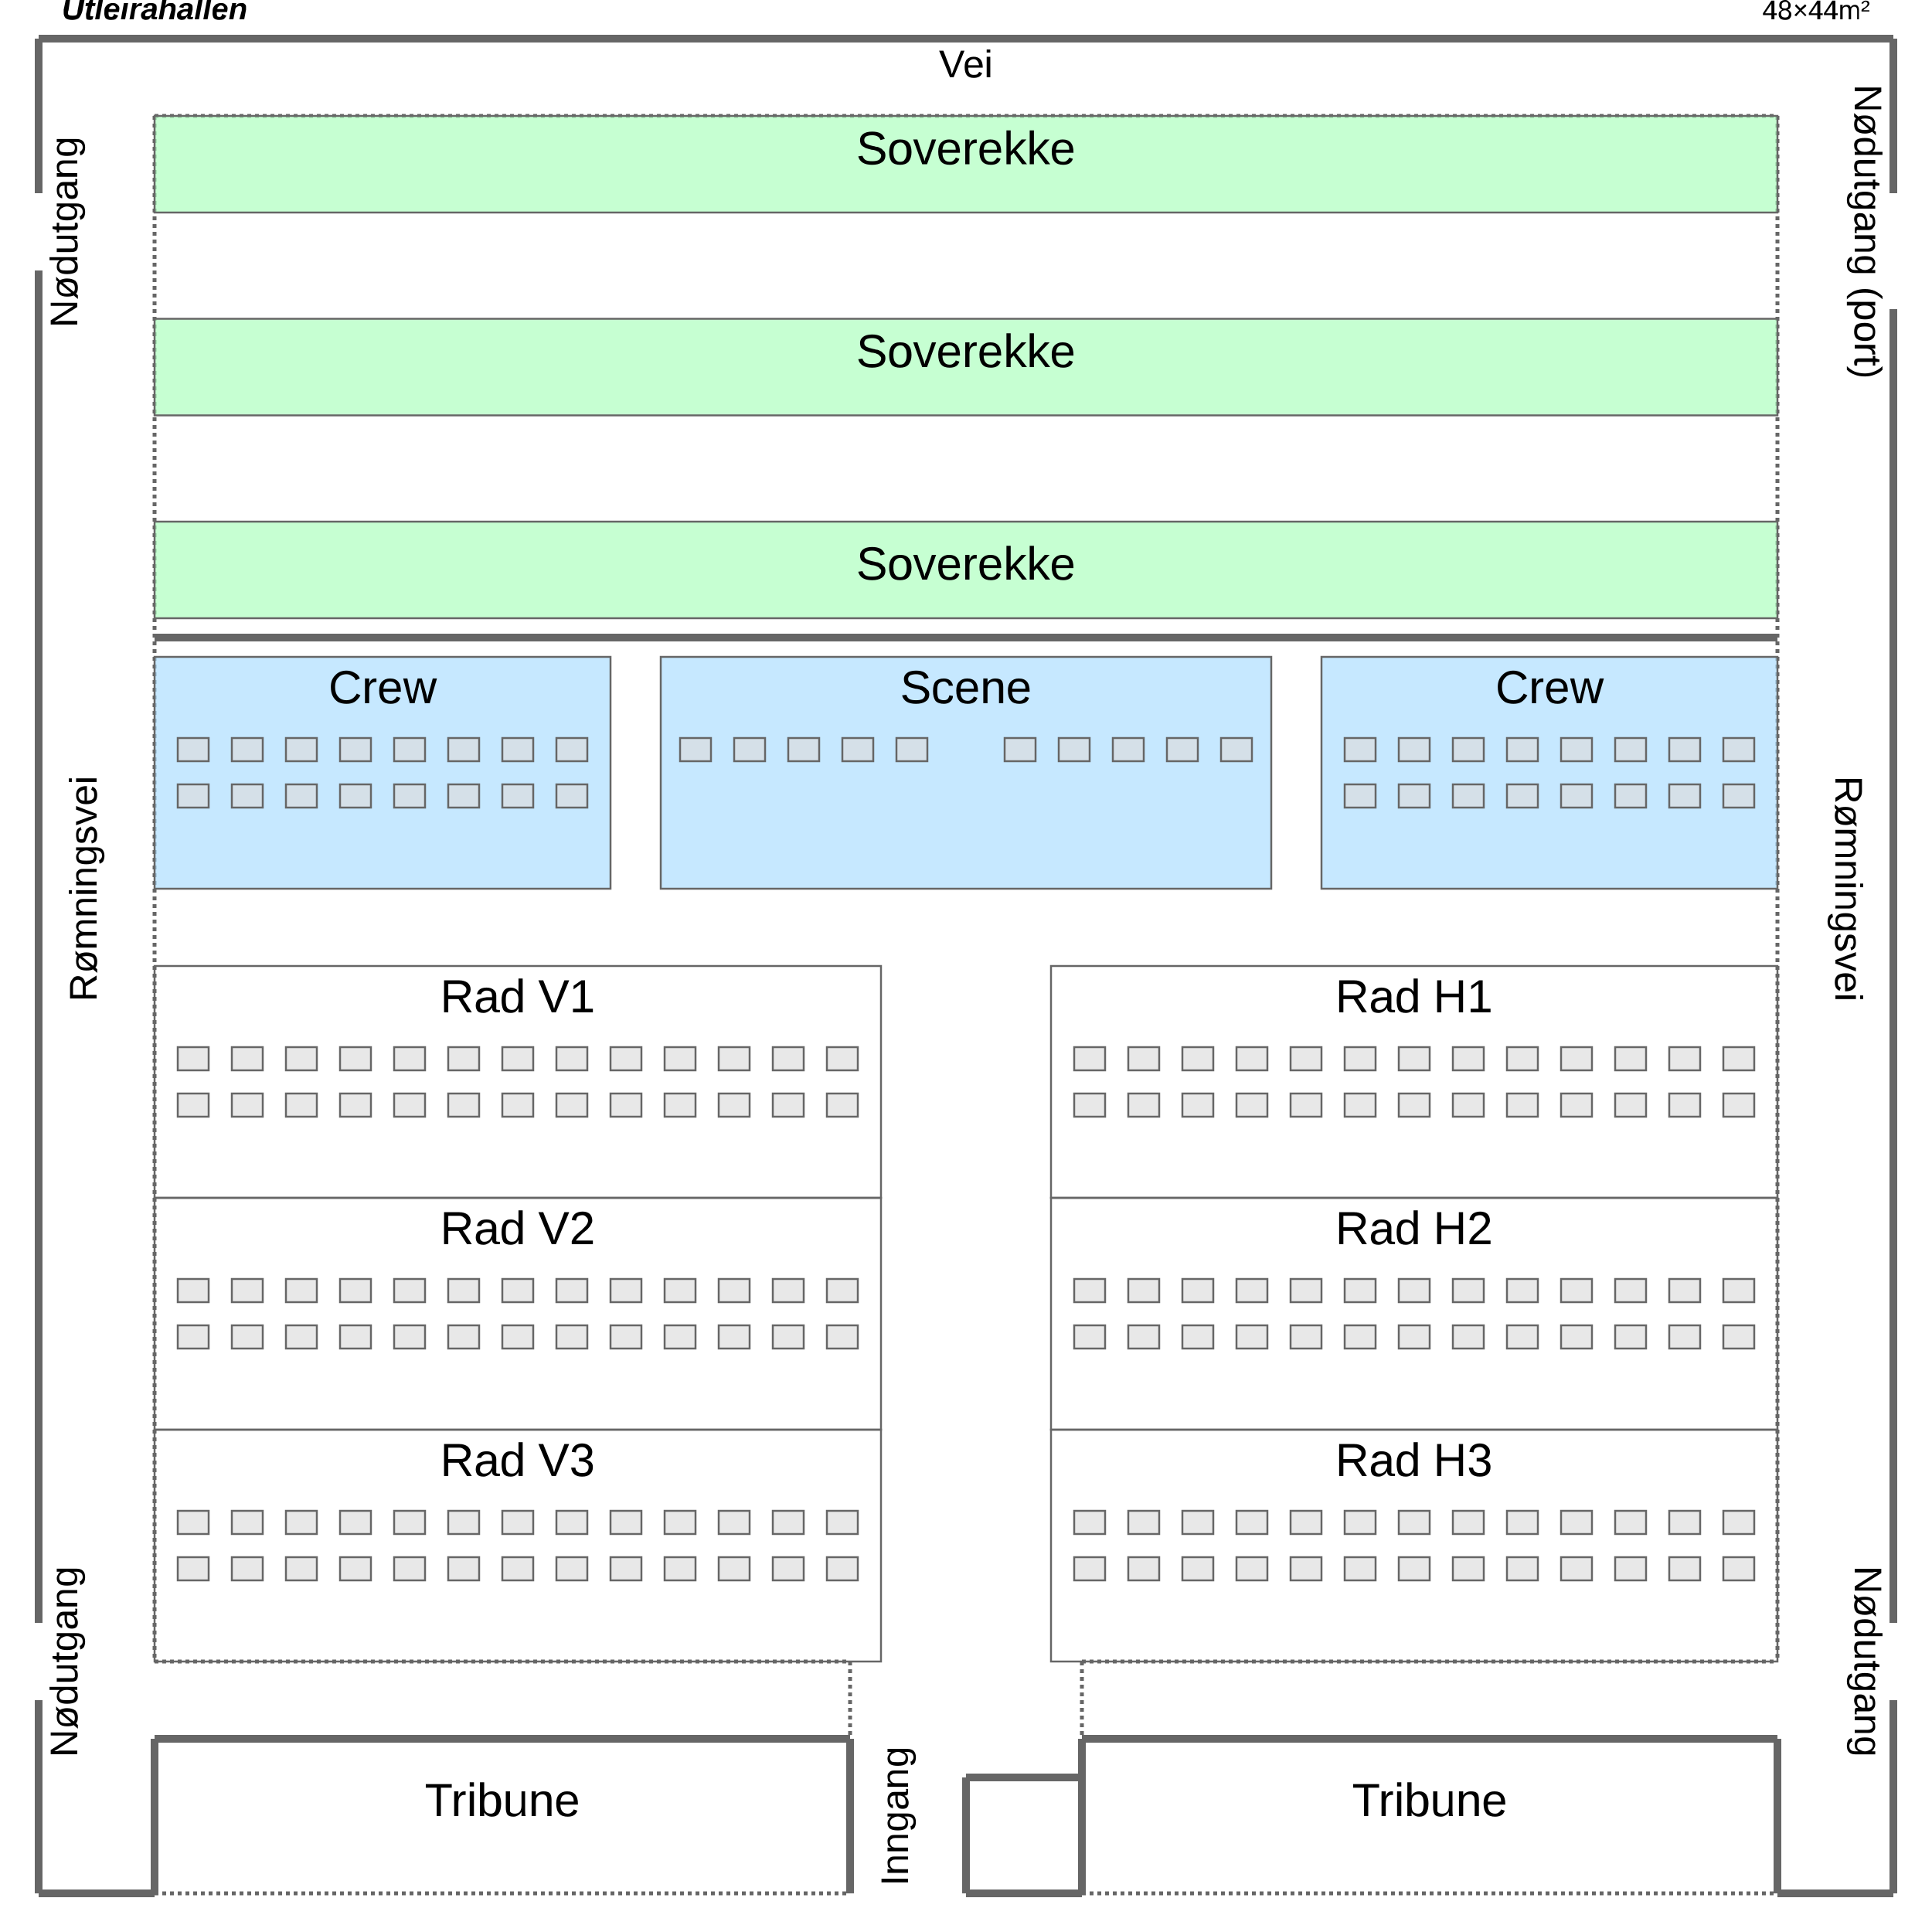
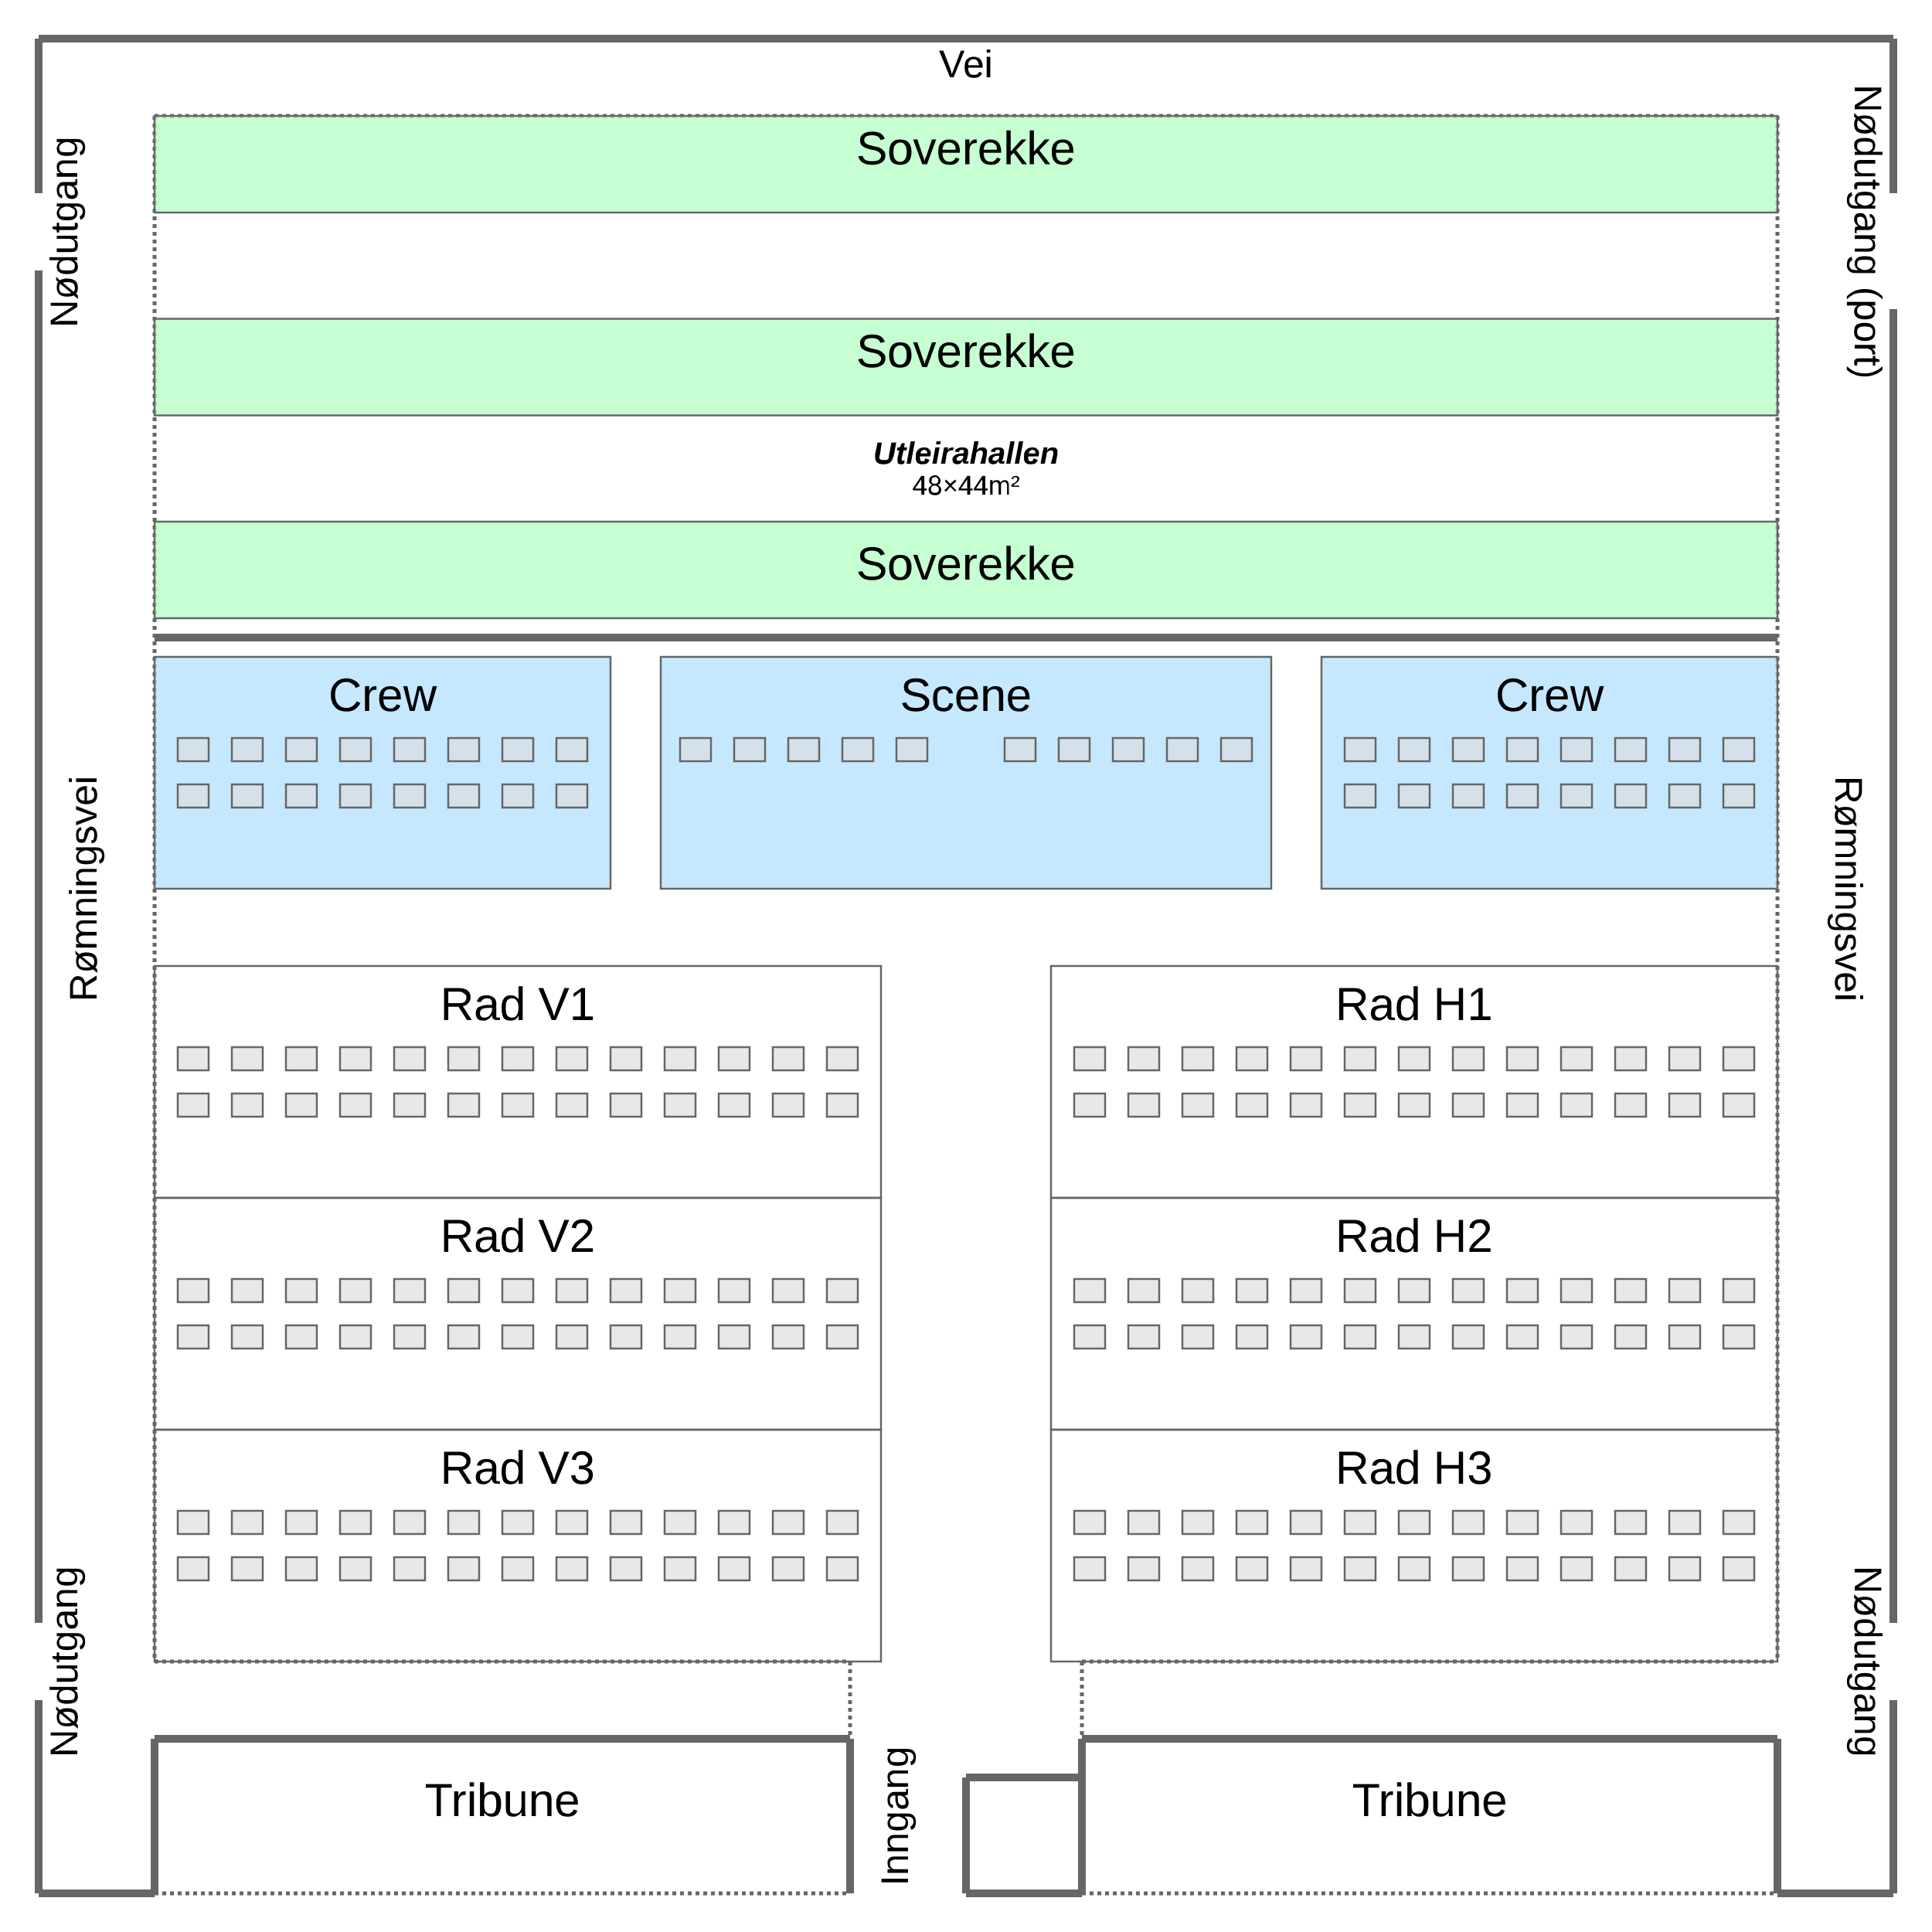
<svg xmlns="http://www.w3.org/2000/svg" viewBox="0 0 50 50">
  <style type="text/css">
        rect {
            /* Remove default fill */
            fill: none;
        }

        text {
            font-family: Arial;
            /* Change default alignment to center point */
            text-anchor: middle;
            alignment-baseline: middle;
        }

        .grid {
            /* DEBUG: Grid lines */
            display: none;
        }

        .grid line {
            stroke: #ccc;
            stroke-width: 0.025px;
        }

        .walls line {
            stroke: #666;
            stroke-width: 0.2px;
        }

        .walls line.zone-wall {
            stroke: #666;
            stroke-width: 0.1px;
            stroke-dasharray: 0.1;
        }

        .area-title {
            font-size: 1.2px;
        }

        .sleeping-row-area {
            stroke: #666;
            stroke-width: 0.05px;
            fill: #afba;
        }

        .stage-area {
            fill: #adfa;
            stroke: #666;
            stroke-width: 0.05px;
        }

        .seating-row-area {
            stroke: #666;
            stroke-width: 0.05px;
        }

        .crew-seating-row-area {
            stroke: #666;
            stroke-width: 0.05px;
            fill: #adfa;
        }

        .participant-seating-row-area {
            stroke: #666;
            stroke-width: 0.05px;
            /*fill: #afba;*/
        }

        rect.seat,
        .seat rect {
            stroke: #666;
            stroke-width: 0.05px;
            fill: #ddda;
        }

        rect.seat.spacer-seat {
            /* DEBUG */
            display: none;
        }

        /* Dynamic studlan styling: Available seat */
        rect.seating-node-free {
            fill: #5cb85c;
        }

        /* Dynamic studlan styling: Occupied seat */
        rect.seating-node-occupied {
            fill: #d9534f;
        }

        /* Dynamic studlan styling: Own seat */
        rect.seating-node-self {
            fill: #f0ad4e;
        }

        /* Dynamic studlan styling: Clicked seat */
        rect.seating-node-info {
            fill: #0275d8;
        }

        /* Dynamic studlan styling: Hyperlinked seat */
        rect.seating-node-search {
            fill: #5bc0de;
        }
    </style>
  <g class="hall" transform="translate(1, 1)">
    <g class="grid">
      <line x1="0" x2="0" y1="0" y2="44" />
      <line x1="1" x2="1" y1="0" y2="44" />
      <line x1="2" x2="2" y1="0" y2="44" />
      <line x1="3" x2="3" y1="0" y2="44" />
      <line x1="4" x2="4" y1="0" y2="44" />
      <line x1="5" x2="5" y1="0" y2="44" />
      <line x1="6" x2="6" y1="0" y2="44" />
      <line x1="7" x2="7" y1="0" y2="44" />
      <line x1="8" x2="8" y1="0" y2="44" />
      <line x1="9" x2="9" y1="0" y2="44" />
      <line x1="10" x2="10" y1="0" y2="44" />
      <line x1="11" x2="11" y1="0" y2="44" />
      <line x1="12" x2="12" y1="0" y2="44" />
      <line x1="13" x2="13" y1="0" y2="44" />
      <line x1="14" x2="14" y1="0" y2="44" />
      <line x1="15" x2="15" y1="0" y2="44" />
      <line x1="16" x2="16" y1="0" y2="44" />
      <line x1="17" x2="17" y1="0" y2="44" />
      <line x1="18" x2="18" y1="0" y2="44" />
      <line x1="19" x2="19" y1="0" y2="44" />
      <line x1="20" x2="20" y1="0" y2="44" />
      <line x1="21" x2="21" y1="0" y2="44" />
      <line x1="22" x2="22" y1="0" y2="44" />
      <line x1="23" x2="23" y1="0" y2="44" />
      <line x1="24" x2="24" y1="0" y2="44" />
      <line x1="25" x2="25" y1="0" y2="44" />
      <line x1="26" x2="26" y1="0" y2="44" />
      <line x1="27" x2="27" y1="0" y2="44" />
      <line x1="28" x2="28" y1="0" y2="44" />
      <line x1="29" x2="29" y1="0" y2="44" />
      <line x1="30" x2="30" y1="0" y2="44" />
      <line x1="31" x2="31" y1="0" y2="44" />
      <line x1="32" x2="32" y1="0" y2="44" />
      <line x1="33" x2="33" y1="0" y2="44" />
      <line x1="34" x2="34" y1="0" y2="44" />
      <line x1="35" x2="35" y1="0" y2="44" />
      <line x1="36" x2="36" y1="0" y2="44" />
      <line x1="37" x2="37" y1="0" y2="44" />
      <line x1="38" x2="38" y1="0" y2="44" />
      <line x1="39" x2="39" y1="0" y2="44" />
      <line x1="40" x2="40" y1="0" y2="44" />
      <line x1="41" x2="41" y1="0" y2="44" />
      <line x1="42" x2="42" y1="0" y2="44" />
      <line x1="43" x2="43" y1="0" y2="44" />
      <line x1="44" x2="44" y1="0" y2="44" />
      <line x1="45" x2="45" y1="0" y2="44" />
      <line x1="46" x2="46" y1="0" y2="44" />
      <line x1="47" x2="47" y1="0" y2="44" />
      <line x1="48" x2="48" y1="0" y2="44" />
      <line x1="0" x2="48" y1="0" y2="0" />
      <line x1="0" x2="48" y1="1" y2="1" />
      <line x1="0" x2="48" y1="2" y2="2" />
      <line x1="0" x2="48" y1="3" y2="3" />
      <line x1="0" x2="48" y1="4" y2="4" />
      <line x1="0" x2="48" y1="5" y2="5" />
      <line x1="0" x2="48" y1="6" y2="6" />
      <line x1="0" x2="48" y1="7" y2="7" />
      <line x1="0" x2="48" y1="8" y2="8" />
      <line x1="0" x2="48" y1="9" y2="9" />
      <line x1="0" x2="48" y1="10" y2="10" />
      <line x1="0" x2="48" y1="11" y2="11" />
      <line x1="0" x2="48" y1="12" y2="12" />
      <line x1="0" x2="48" y1="13" y2="13" />
      <line x1="0" x2="48" y1="14" y2="14" />
      <line x1="0" x2="48" y1="15" y2="15" />
      <line x1="0" x2="48" y1="16" y2="16" />
      <line x1="0" x2="48" y1="17" y2="17" />
      <line x1="0" x2="48" y1="18" y2="18" />
      <line x1="0" x2="48" y1="19" y2="19" />
      <line x1="0" x2="48" y1="20" y2="20" />
      <line x1="0" x2="48" y1="21" y2="21" />
      <line x1="0" x2="48" y1="22" y2="22" />
      <line x1="0" x2="48" y1="23" y2="23" />
      <line x1="0" x2="48" y1="24" y2="24" />
      <line x1="0" x2="48" y1="25" y2="25" />
      <line x1="0" x2="48" y1="26" y2="26" />
      <line x1="0" x2="48" y1="27" y2="27" />
      <line x1="0" x2="48" y1="28" y2="28" />
      <line x1="0" x2="48" y1="29" y2="29" />
      <line x1="0" x2="48" y1="30" y2="30" />
      <line x1="0" x2="48" y1="31" y2="31" />
      <line x1="0" x2="48" y1="32" y2="32" />
      <line x1="0" x2="48" y1="33" y2="33" />
      <line x1="0" x2="48" y1="34" y2="34" />
      <line x1="0" x2="48" y1="35" y2="35" />
      <line x1="0" x2="48" y1="36" y2="36" />
      <line x1="0" x2="48" y1="37" y2="37" />
      <line x1="0" x2="48" y1="38" y2="38" />
      <line x1="0" x2="48" y1="39" y2="39" />
      <line x1="0" x2="48" y1="40" y2="40" />
      <line x1="0" x2="48" y1="41" y2="41" />
      <line x1="0" x2="48" y1="42" y2="42" />
      <line x1="0" x2="48" y1="43" y2="43" />
      <line x1="0" x2="48" y1="44" y2="44" />
    </g>
-     <g class="walls" transform="translate(0, -0.5)">
-       <text x="3" y="0" font-size="0.8" font-style="italic" font-weight="bold">Utleirahallen</text>
-       <text x="46" y="0" font-size="0.7">48×44m²</text>
+     <g transform="translate(24, 11)">
+       <text x="0" y="0" font-size="0.8" font-style="italic" font-weight="bold">Utleirahallen</text>
+       <text x="0" y="0.8" font-size="0.7">48×44m²</text>
    </g>
    <g class="walls">
      <line x1="0" x2="48" y1="0" y2="0" />
      <line x1="3" x2="45" y1="2" y2="2" class="zone-wall" />
      <g transform="translate(24.0, 1)">
        <text font-size="1">Vei</text>
      </g>
      <line x1="3" x2="45" y1="15.5" y2="15.5" class="partition-wall" />
      <line x1="0" x2="0" y1="0" y2="4" />
      <g transform="translate(1, 5) rotate(270)">
        <text font-size="1">Nødutgang</text>
      </g>
      <line x1="0" x2="0" y1="6" y2="41" />
      <g transform="translate(1, 42) rotate(270)">
        <text font-size="1">Nødutgang</text>
      </g>
      <line x1="0" x2="0" y1="43" y2="48" />
      <line x1="3" x2="3" y1="2" y2="42" class="zone-wall" />
      <g transform="translate(1.5, 22) rotate(270)">
        <text font-size="1">Rømningsvei</text>
      </g>
      <line x1="48" x2="48" y1="0" y2="4" />
      <g transform="translate(47, 5) rotate(90)">
        <text font-size="1">Nødutgang (port)</text>
      </g>
      <line x1="48" x2="48" y1="7" y2="41" />
      <g transform="translate(47, 42) rotate(90)">
        <text font-size="1">Nødutgang</text>
      </g>
      <line x1="48" x2="48" y1="43" y2="48" />
      <line x1="45" x2="45" y1="2" y2="42" class="zone-wall" />
      <g transform="translate(46.5, 22) rotate(90)">
        <text font-size="1">Rømningsvei</text>
      </g>
      <line x1="0" x2="3" y1="48" y2="48" />
      <line x1="3" x2="3" y1="44" y2="48" />
      <line x1="3" x2="21" y1="44" y2="44" />
      <line x1="21" x2="21" y1="44" y2="48" />
      <g transform="translate(22.5, 46) rotate(270)">
        <text font-size="1">Inngang</text>
      </g>
      <line x1="24" x2="24" y1="45" y2="48" />
      <line x1="24" x2="27" y1="45" y2="45" />
      <line x1="24" x2="27" y1="48" y2="48" />
      <line x1="27" x2="27" y1="48" y2="44" />
      <line x1="27" x2="45" y1="44" y2="44" />
      <line x1="45" x2="45" y1="44" y2="48" />
      <line x1="45" x2="48" y1="48" y2="48" />
      <line x1="3" x2="21" y1="42" y2="42" class="zone-wall" />
      <line x1="21" x2="21" y1="42" y2="44" class="zone-wall" />
      <line x1="27" x2="45" y1="42" y2="42" class="zone-wall" />
      <line x1="27" x2="27" y1="42" y2="44" class="zone-wall" />
      <text x="12" y="46" class="area-title">Tribune</text>
      <line x1="3" x2="21" y1="48" y2="48" class="zone-wall" />
      <text x="36" y="46" class="area-title">Tribune</text>
      <line x1="27" x2="45" y1="48" y2="48" class="zone-wall" />
    </g>
    <g>
      <rect x="3" y="2" width="42" height="2.5" class="sleeping-row-area" />
      <text x="24" y="3.25" class="area-title">Soverekke</text>
      <rect x="3" y="7.25" width="42" height="2.5" class="sleeping-row-area" />
      <text x="24" y="8.5" class="area-title">Soverekke</text>
      <rect x="3" y="12.5" width="42" height="2.5" class="sleeping-row-area" />
      <text x="24" y="14.0" class="area-title">Soverekke</text>
    </g>
    <g class="stage" transform="translate(16.1, 16)">
      <rect width="15.8" height="6" class="stage-area" />
-       <text x="7.9" y="1.2" class="area-title">Scene</text>
+       <text x="7.9" y="1.4" class="area-title">Scene</text>
      <g class="seating-row" transform="translate(0.5, 0)">
        <rect x="0.0" y="2.1" width="0.8" height="0.6" class="seat" />
        <rect x="1.4" y="2.1" width="0.8" height="0.6" class="seat" />
        <rect x="2.8" y="2.1" width="0.8" height="0.6" class="seat" />
        <rect x="4.2" y="2.1" width="0.8" height="0.6" class="seat" />
        <rect x="5.6" y="2.1" width="0.8" height="0.6" class="seat" />
      </g>
      <g class="seating-row" transform="translate(8.9, 0)">
        <rect x="0.0" y="2.1" width="0.8" height="0.6" class="seat" />
        <rect x="1.4" y="2.1" width="0.8" height="0.6" class="seat" />
        <rect x="2.8" y="2.1" width="0.8" height="0.6" class="seat" />
        <rect x="4.2" y="2.1" width="0.8" height="0.6" class="seat" />
        <rect x="5.6" y="2.1" width="0.8" height="0.6" class="seat" />
      </g>
    </g>
    <g class="crew-seats" transform="translate(3, 16)">
      <g class="seating-row" transform="translate(0, 0)">
        <rect x="0" y="0" width="11.8" height="6" class="crew-seating-row-area" />
-         <text x="5.9" y="1.2" class="area-title">Crew</text>
+         <text x="5.9" y="1.4" class="area-title">Crew</text>
        <rect x="0" y="2.6" width="0.6" height="0.8" class="seat spacer-seat" />
        <rect x="0.6" y="2.1" width="0.8" height="0.6" class="seat" />
        <rect x="0.6" y="3.3" width="0.8" height="0.6" class="seat" />
        <rect x="1.4" y="2.6" width="0.6" height="0.8" class="seat spacer-seat" />
        <rect x="2.0" y="2.1" width="0.8" height="0.6" class="seat" />
        <rect x="2.0" y="3.3" width="0.8" height="0.6" class="seat" />
        <rect x="2.8" y="2.6" width="0.6" height="0.8" class="seat spacer-seat" />
        <rect x="3.4" y="2.1" width="0.8" height="0.6" class="seat" />
        <rect x="3.4" y="3.3" width="0.8" height="0.6" class="seat" />
        <rect x="4.2" y="2.6" width="0.6" height="0.8" class="seat spacer-seat" />
        <rect x="4.8" y="2.1" width="0.8" height="0.6" class="seat" />
        <rect x="4.8" y="3.3" width="0.8" height="0.6" class="seat" />
        <rect x="5.6" y="2.6" width="0.6" height="0.8" class="seat spacer-seat" />
        <rect x="6.2" y="2.1" width="0.8" height="0.6" class="seat" />
        <rect x="6.2" y="3.3" width="0.8" height="0.6" class="seat" />
        <rect x="7.0" y="2.6" width="0.6" height="0.8" class="seat spacer-seat" />
        <rect x="7.6" y="2.1" width="0.8" height="0.6" class="seat" />
        <rect x="7.6" y="3.3" width="0.8" height="0.6" class="seat" />
        <rect x="8.4" y="2.6" width="0.6" height="0.8" class="seat spacer-seat" />
        <rect x="9.0" y="2.1" width="0.8" height="0.6" class="seat" />
        <rect x="9.0" y="3.3" width="0.8" height="0.6" class="seat" />
        <rect x="9.8" y="2.6" width="0.6" height="0.8" class="seat spacer-seat" />
        <rect x="10.4" y="2.1" width="0.8" height="0.6" class="seat" />
        <rect x="10.4" y="3.3" width="0.8" height="0.6" class="seat" />
        <rect x="11.2" y="2.6" width="0.6" height="0.8" class="seat spacer-seat" />
      </g>
    </g>
    <g class="crew-seats" transform="translate(33.2, 16)">
      <g class="seating-row" transform="translate(0, 0)">
        <rect x="0" y="0" width="11.8" height="6" class="crew-seating-row-area" />
-         <text x="5.9" y="1.2" class="area-title">Crew</text>
+         <text x="5.9" y="1.4" class="area-title">Crew</text>
        <rect x="0" y="2.6" width="0.6" height="0.8" class="seat spacer-seat" />
        <rect x="0.6" y="2.1" width="0.8" height="0.6" class="seat" />
        <rect x="0.6" y="3.3" width="0.8" height="0.6" class="seat" />
        <rect x="1.4" y="2.6" width="0.6" height="0.8" class="seat spacer-seat" />
        <rect x="2.0" y="2.1" width="0.8" height="0.6" class="seat" />
        <rect x="2.0" y="3.3" width="0.8" height="0.6" class="seat" />
        <rect x="2.8" y="2.6" width="0.6" height="0.8" class="seat spacer-seat" />
        <rect x="3.4" y="2.1" width="0.8" height="0.6" class="seat" />
        <rect x="3.4" y="3.3" width="0.8" height="0.6" class="seat" />
        <rect x="4.2" y="2.6" width="0.6" height="0.8" class="seat spacer-seat" />
        <rect x="4.8" y="2.1" width="0.8" height="0.6" class="seat" />
        <rect x="4.8" y="3.3" width="0.8" height="0.6" class="seat" />
        <rect x="5.6" y="2.6" width="0.6" height="0.8" class="seat spacer-seat" />
        <rect x="6.2" y="2.1" width="0.8" height="0.6" class="seat" />
        <rect x="6.2" y="3.3" width="0.8" height="0.6" class="seat" />
        <rect x="7.0" y="2.6" width="0.6" height="0.8" class="seat spacer-seat" />
        <rect x="7.6" y="2.1" width="0.8" height="0.6" class="seat" />
        <rect x="7.6" y="3.3" width="0.8" height="0.6" class="seat" />
        <rect x="8.4" y="2.6" width="0.6" height="0.8" class="seat spacer-seat" />
        <rect x="9.0" y="2.1" width="0.8" height="0.6" class="seat" />
        <rect x="9.0" y="3.3" width="0.8" height="0.6" class="seat" />
        <rect x="9.8" y="2.6" width="0.6" height="0.8" class="seat spacer-seat" />
        <rect x="10.4" y="2.1" width="0.8" height="0.6" class="seat" />
        <rect x="10.4" y="3.3" width="0.8" height="0.6" class="seat" />
        <rect x="11.2" y="2.6" width="0.6" height="0.8" class="seat spacer-seat" />
      </g>
    </g>
    <g class="participant-seats" transform="translate(3, 24)">
      <g class="seating-row" transform="translate(0.0, 0)">
        <rect x="0" y="0" width="18.8" height="6" class="participant-seating-row-area" />
-         <text x="9.4" y="1.2" class="area-title">Rad V1</text>
+         <text x="9.4" y="1.4" class="area-title">Rad V1</text>
        <rect x="0" y="2.6" width="0.6" height="0.8" class="seat spacer-seat" />
        <a class="seat" href="#">
          <rect x="0.6" y="2.1" width="0.8" height="0.6" class="seat" />
        </a>
        <a class="seat" href="#">
          <rect x="0.6" y="3.3" width="0.8" height="0.6" class="seat" />
        </a>
        <rect x="1.4" y="2.6" width="0.6" height="0.8" class="seat spacer-seat" />
        <a class="seat" href="#">
          <rect x="2.0" y="2.1" width="0.8" height="0.6" class="seat" />
        </a>
        <a class="seat" href="#">
          <rect x="2.0" y="3.3" width="0.8" height="0.6" class="seat" />
        </a>
        <rect x="2.8" y="2.6" width="0.6" height="0.8" class="seat spacer-seat" />
        <a class="seat" href="#">
          <rect x="3.4" y="2.1" width="0.8" height="0.6" class="seat" />
        </a>
        <a class="seat" href="#">
          <rect x="3.4" y="3.3" width="0.8" height="0.6" class="seat" />
        </a>
        <rect x="4.2" y="2.6" width="0.6" height="0.8" class="seat spacer-seat" />
        <a class="seat" href="#">
          <rect x="4.8" y="2.1" width="0.8" height="0.6" class="seat" />
        </a>
        <a class="seat" href="#">
          <rect x="4.8" y="3.3" width="0.8" height="0.6" class="seat" />
        </a>
        <rect x="5.6" y="2.6" width="0.6" height="0.8" class="seat spacer-seat" />
        <a class="seat" href="#">
          <rect x="6.2" y="2.1" width="0.8" height="0.6" class="seat" />
        </a>
        <a class="seat" href="#">
          <rect x="6.2" y="3.3" width="0.8" height="0.6" class="seat" />
        </a>
        <rect x="7.0" y="2.6" width="0.6" height="0.8" class="seat spacer-seat" />
        <a class="seat" href="#">
          <rect x="7.6" y="2.1" width="0.8" height="0.6" class="seat" />
        </a>
        <a class="seat" href="#">
          <rect x="7.6" y="3.3" width="0.8" height="0.6" class="seat" />
        </a>
        <rect x="8.4" y="2.6" width="0.6" height="0.8" class="seat spacer-seat" />
        <a class="seat" href="#">
          <rect x="9.0" y="2.1" width="0.8" height="0.6" class="seat" />
        </a>
        <a class="seat" href="#">
          <rect x="9.0" y="3.3" width="0.8" height="0.6" class="seat" />
        </a>
        <rect x="9.8" y="2.6" width="0.6" height="0.8" class="seat spacer-seat" />
        <a class="seat" href="#">
          <rect x="10.4" y="2.1" width="0.8" height="0.6" class="seat" />
        </a>
        <a class="seat" href="#">
          <rect x="10.4" y="3.3" width="0.8" height="0.6" class="seat" />
        </a>
        <rect x="11.2" y="2.6" width="0.6" height="0.8" class="seat spacer-seat" />
        <a class="seat" href="#">
          <rect x="11.8" y="2.1" width="0.8" height="0.6" class="seat" />
        </a>
        <a class="seat" href="#">
          <rect x="11.8" y="3.3" width="0.8" height="0.6" class="seat" />
        </a>
        <rect x="12.6" y="2.6" width="0.6" height="0.8" class="seat spacer-seat" />
        <a class="seat" href="#">
          <rect x="13.2" y="2.1" width="0.8" height="0.6" class="seat" />
        </a>
        <a class="seat" href="#">
          <rect x="13.2" y="3.3" width="0.8" height="0.6" class="seat" />
        </a>
        <rect x="14.0" y="2.6" width="0.6" height="0.8" class="seat spacer-seat" />
        <a class="seat" href="#">
          <rect x="14.6" y="2.1" width="0.8" height="0.6" class="seat" />
        </a>
        <a class="seat" href="#">
          <rect x="14.6" y="3.3" width="0.8" height="0.6" class="seat" />
        </a>
        <rect x="15.4" y="2.6" width="0.6" height="0.8" class="seat spacer-seat" />
        <a class="seat" href="#">
          <rect x="16.0" y="2.1" width="0.8" height="0.6" class="seat" />
        </a>
        <a class="seat" href="#">
          <rect x="16.0" y="3.3" width="0.8" height="0.6" class="seat" />
        </a>
        <rect x="16.8" y="2.6" width="0.6" height="0.8" class="seat spacer-seat" />
        <a class="seat" href="#">
          <rect x="17.4" y="2.1" width="0.8" height="0.6" class="seat" />
        </a>
        <a class="seat" href="#">
          <rect x="17.4" y="3.3" width="0.8" height="0.6" class="seat" />
        </a>
        <rect x="18.2" y="2.6" width="0.6" height="0.8" class="seat spacer-seat" />
      </g>
      <g class="seating-row" transform="translate(0.0, 6)">
        <rect x="0" y="0" width="18.8" height="6" class="participant-seating-row-area" />
-         <text x="9.4" y="1.2" class="area-title">Rad V2</text>
+         <text x="9.4" y="1.4" class="area-title">Rad V2</text>
        <rect x="0" y="2.6" width="0.6" height="0.8" class="seat spacer-seat" />
        <a class="seat" href="#">
          <rect x="0.6" y="2.1" width="0.8" height="0.6" class="seat" />
        </a>
        <a class="seat" href="#">
          <rect x="0.6" y="3.3" width="0.8" height="0.6" class="seat" />
        </a>
        <rect x="1.4" y="2.6" width="0.6" height="0.8" class="seat spacer-seat" />
        <a class="seat" href="#">
          <rect x="2.0" y="2.1" width="0.8" height="0.6" class="seat" />
        </a>
        <a class="seat" href="#">
          <rect x="2.0" y="3.3" width="0.8" height="0.6" class="seat" />
        </a>
        <rect x="2.8" y="2.6" width="0.6" height="0.8" class="seat spacer-seat" />
        <a class="seat" href="#">
          <rect x="3.4" y="2.1" width="0.8" height="0.6" class="seat" />
        </a>
        <a class="seat" href="#">
          <rect x="3.4" y="3.3" width="0.8" height="0.6" class="seat" />
        </a>
        <rect x="4.2" y="2.6" width="0.6" height="0.8" class="seat spacer-seat" />
        <a class="seat" href="#">
          <rect x="4.8" y="2.1" width="0.8" height="0.6" class="seat" />
        </a>
        <a class="seat" href="#">
          <rect x="4.8" y="3.3" width="0.8" height="0.6" class="seat" />
        </a>
        <rect x="5.6" y="2.6" width="0.6" height="0.8" class="seat spacer-seat" />
        <a class="seat" href="#">
          <rect x="6.2" y="2.1" width="0.8" height="0.6" class="seat" />
        </a>
        <a class="seat" href="#">
          <rect x="6.2" y="3.3" width="0.8" height="0.6" class="seat" />
        </a>
        <rect x="7.0" y="2.6" width="0.6" height="0.8" class="seat spacer-seat" />
        <a class="seat" href="#">
          <rect x="7.6" y="2.1" width="0.8" height="0.6" class="seat" />
        </a>
        <a class="seat" href="#">
          <rect x="7.6" y="3.3" width="0.8" height="0.6" class="seat" />
        </a>
        <rect x="8.4" y="2.6" width="0.6" height="0.8" class="seat spacer-seat" />
        <a class="seat" href="#">
          <rect x="9.0" y="2.1" width="0.8" height="0.6" class="seat" />
        </a>
        <a class="seat" href="#">
          <rect x="9.0" y="3.3" width="0.8" height="0.6" class="seat" />
        </a>
        <rect x="9.8" y="2.6" width="0.6" height="0.8" class="seat spacer-seat" />
        <a class="seat" href="#">
          <rect x="10.4" y="2.1" width="0.8" height="0.6" class="seat" />
        </a>
        <a class="seat" href="#">
          <rect x="10.4" y="3.3" width="0.8" height="0.6" class="seat" />
        </a>
        <rect x="11.2" y="2.6" width="0.6" height="0.8" class="seat spacer-seat" />
        <a class="seat" href="#">
          <rect x="11.8" y="2.1" width="0.8" height="0.6" class="seat" />
        </a>
        <a class="seat" href="#">
          <rect x="11.8" y="3.3" width="0.8" height="0.6" class="seat" />
        </a>
        <rect x="12.6" y="2.6" width="0.6" height="0.8" class="seat spacer-seat" />
        <a class="seat" href="#">
          <rect x="13.2" y="2.1" width="0.8" height="0.6" class="seat" />
        </a>
        <a class="seat" href="#">
          <rect x="13.2" y="3.3" width="0.8" height="0.6" class="seat" />
        </a>
        <rect x="14.0" y="2.6" width="0.6" height="0.8" class="seat spacer-seat" />
        <a class="seat" href="#">
          <rect x="14.6" y="2.1" width="0.8" height="0.6" class="seat" />
        </a>
        <a class="seat" href="#">
          <rect x="14.6" y="3.3" width="0.8" height="0.6" class="seat" />
        </a>
        <rect x="15.4" y="2.6" width="0.6" height="0.8" class="seat spacer-seat" />
        <a class="seat" href="#">
          <rect x="16.0" y="2.1" width="0.8" height="0.6" class="seat" />
        </a>
        <a class="seat" href="#">
          <rect x="16.0" y="3.3" width="0.8" height="0.6" class="seat" />
        </a>
        <rect x="16.8" y="2.6" width="0.6" height="0.8" class="seat spacer-seat" />
        <a class="seat" href="#">
          <rect x="17.4" y="2.1" width="0.8" height="0.6" class="seat" />
        </a>
        <a class="seat" href="#">
          <rect x="17.4" y="3.3" width="0.8" height="0.6" class="seat" />
        </a>
        <rect x="18.2" y="2.6" width="0.6" height="0.8" class="seat spacer-seat" />
      </g>
      <g class="seating-row" transform="translate(0.0, 12)">
        <rect x="0" y="0" width="18.8" height="6" class="participant-seating-row-area" />
-         <text x="9.4" y="1.2" class="area-title">Rad V3</text>
+         <text x="9.4" y="1.4" class="area-title">Rad V3</text>
        <rect x="0" y="2.6" width="0.6" height="0.8" class="seat spacer-seat" />
        <a class="seat" href="#">
          <rect x="0.6" y="2.1" width="0.8" height="0.6" class="seat" />
        </a>
        <a class="seat" href="#">
          <rect x="0.6" y="3.3" width="0.8" height="0.6" class="seat" />
        </a>
        <rect x="1.4" y="2.6" width="0.6" height="0.8" class="seat spacer-seat" />
        <a class="seat" href="#">
          <rect x="2.0" y="2.1" width="0.8" height="0.6" class="seat" />
        </a>
        <a class="seat" href="#">
          <rect x="2.0" y="3.3" width="0.8" height="0.6" class="seat" />
        </a>
        <rect x="2.8" y="2.6" width="0.6" height="0.8" class="seat spacer-seat" />
        <a class="seat" href="#">
          <rect x="3.4" y="2.1" width="0.8" height="0.6" class="seat" />
        </a>
        <a class="seat" href="#">
          <rect x="3.4" y="3.3" width="0.8" height="0.6" class="seat" />
        </a>
        <rect x="4.2" y="2.6" width="0.6" height="0.8" class="seat spacer-seat" />
        <a class="seat" href="#">
          <rect x="4.8" y="2.1" width="0.8" height="0.6" class="seat" />
        </a>
        <a class="seat" href="#">
          <rect x="4.8" y="3.3" width="0.8" height="0.6" class="seat" />
        </a>
        <rect x="5.6" y="2.6" width="0.6" height="0.8" class="seat spacer-seat" />
        <a class="seat" href="#">
          <rect x="6.2" y="2.1" width="0.8" height="0.6" class="seat" />
        </a>
        <a class="seat" href="#">
          <rect x="6.2" y="3.3" width="0.8" height="0.6" class="seat" />
        </a>
        <rect x="7.0" y="2.6" width="0.6" height="0.8" class="seat spacer-seat" />
        <a class="seat" href="#">
          <rect x="7.6" y="2.1" width="0.8" height="0.6" class="seat" />
        </a>
        <a class="seat" href="#">
          <rect x="7.6" y="3.3" width="0.8" height="0.6" class="seat" />
        </a>
        <rect x="8.4" y="2.6" width="0.6" height="0.8" class="seat spacer-seat" />
        <a class="seat" href="#">
          <rect x="9.0" y="2.1" width="0.8" height="0.6" class="seat" />
        </a>
        <a class="seat" href="#">
          <rect x="9.0" y="3.3" width="0.8" height="0.6" class="seat" />
        </a>
        <rect x="9.8" y="2.6" width="0.6" height="0.8" class="seat spacer-seat" />
        <a class="seat" href="#">
          <rect x="10.4" y="2.1" width="0.8" height="0.6" class="seat" />
        </a>
        <a class="seat" href="#">
          <rect x="10.4" y="3.3" width="0.8" height="0.6" class="seat" />
        </a>
        <rect x="11.2" y="2.6" width="0.6" height="0.8" class="seat spacer-seat" />
        <a class="seat" href="#">
          <rect x="11.8" y="2.1" width="0.8" height="0.6" class="seat" />
        </a>
        <a class="seat" href="#">
          <rect x="11.8" y="3.3" width="0.8" height="0.6" class="seat" />
        </a>
        <rect x="12.6" y="2.6" width="0.6" height="0.8" class="seat spacer-seat" />
        <a class="seat" href="#">
          <rect x="13.2" y="2.1" width="0.8" height="0.6" class="seat" />
        </a>
        <a class="seat" href="#">
          <rect x="13.2" y="3.3" width="0.8" height="0.6" class="seat" />
        </a>
        <rect x="14.0" y="2.6" width="0.6" height="0.8" class="seat spacer-seat" />
        <a class="seat" href="#">
          <rect x="14.6" y="2.1" width="0.8" height="0.6" class="seat" />
        </a>
        <a class="seat" href="#">
          <rect x="14.6" y="3.3" width="0.8" height="0.6" class="seat" />
        </a>
        <rect x="15.4" y="2.6" width="0.6" height="0.8" class="seat spacer-seat" />
        <a class="seat" href="#">
          <rect x="16.0" y="2.1" width="0.8" height="0.6" class="seat" />
        </a>
        <a class="seat" href="#">
          <rect x="16.0" y="3.3" width="0.8" height="0.6" class="seat" />
        </a>
        <rect x="16.8" y="2.6" width="0.6" height="0.8" class="seat spacer-seat" />
        <a class="seat" href="#">
          <rect x="17.4" y="2.1" width="0.8" height="0.6" class="seat" />
        </a>
        <a class="seat" href="#">
          <rect x="17.4" y="3.3" width="0.8" height="0.6" class="seat" />
        </a>
        <rect x="18.2" y="2.6" width="0.6" height="0.8" class="seat spacer-seat" />
      </g>
    </g>
    <g class="participant-seats" transform="translate(26.2, 24)">
      <g class="seating-row" transform="translate(0.0, 0)">
        <rect x="0" y="0" width="18.8" height="6" class="participant-seating-row-area" />
-         <text x="9.4" y="1.2" class="area-title">Rad H1</text>
+         <text x="9.4" y="1.4" class="area-title">Rad H1</text>
        <rect x="0" y="2.6" width="0.6" height="0.8" class="seat spacer-seat" />
        <a class="seat" href="#">
          <rect x="0.6" y="2.1" width="0.8" height="0.6" class="seat" />
        </a>
        <a class="seat" href="#">
          <rect x="0.6" y="3.3" width="0.8" height="0.6" class="seat" />
        </a>
        <rect x="1.4" y="2.6" width="0.6" height="0.8" class="seat spacer-seat" />
        <a class="seat" href="#">
          <rect x="2.0" y="2.1" width="0.8" height="0.6" class="seat" />
        </a>
        <a class="seat" href="#">
          <rect x="2.0" y="3.3" width="0.8" height="0.6" class="seat" />
        </a>
        <rect x="2.8" y="2.6" width="0.6" height="0.8" class="seat spacer-seat" />
        <a class="seat" href="#">
          <rect x="3.4" y="2.1" width="0.8" height="0.6" class="seat" />
        </a>
        <a class="seat" href="#">
          <rect x="3.4" y="3.3" width="0.8" height="0.6" class="seat" />
        </a>
        <rect x="4.2" y="2.6" width="0.6" height="0.8" class="seat spacer-seat" />
        <a class="seat" href="#">
          <rect x="4.8" y="2.1" width="0.8" height="0.6" class="seat" />
        </a>
        <a class="seat" href="#">
          <rect x="4.8" y="3.3" width="0.8" height="0.6" class="seat" />
        </a>
        <rect x="5.6" y="2.6" width="0.6" height="0.8" class="seat spacer-seat" />
        <a class="seat" href="#">
          <rect x="6.2" y="2.1" width="0.8" height="0.6" class="seat" />
        </a>
        <a class="seat" href="#">
          <rect x="6.2" y="3.3" width="0.8" height="0.6" class="seat" />
        </a>
        <rect x="7.0" y="2.6" width="0.6" height="0.8" class="seat spacer-seat" />
        <a class="seat" href="#">
          <rect x="7.6" y="2.1" width="0.8" height="0.6" class="seat" />
        </a>
        <a class="seat" href="#">
          <rect x="7.6" y="3.3" width="0.8" height="0.6" class="seat" />
        </a>
        <rect x="8.4" y="2.6" width="0.6" height="0.8" class="seat spacer-seat" />
        <a class="seat" href="#">
          <rect x="9.0" y="2.1" width="0.8" height="0.6" class="seat" />
        </a>
        <a class="seat" href="#">
          <rect x="9.0" y="3.3" width="0.8" height="0.6" class="seat" />
        </a>
        <rect x="9.8" y="2.6" width="0.6" height="0.8" class="seat spacer-seat" />
        <a class="seat" href="#">
          <rect x="10.4" y="2.1" width="0.8" height="0.6" class="seat" />
        </a>
        <a class="seat" href="#">
          <rect x="10.4" y="3.3" width="0.8" height="0.6" class="seat" />
        </a>
        <rect x="11.2" y="2.6" width="0.6" height="0.8" class="seat spacer-seat" />
        <a class="seat" href="#">
          <rect x="11.8" y="2.1" width="0.8" height="0.6" class="seat" />
        </a>
        <a class="seat" href="#">
          <rect x="11.8" y="3.3" width="0.8" height="0.6" class="seat" />
        </a>
        <rect x="12.6" y="2.6" width="0.6" height="0.8" class="seat spacer-seat" />
        <a class="seat" href="#">
          <rect x="13.2" y="2.1" width="0.8" height="0.6" class="seat" />
        </a>
        <a class="seat" href="#">
          <rect x="13.2" y="3.3" width="0.8" height="0.6" class="seat" />
        </a>
        <rect x="14.0" y="2.6" width="0.6" height="0.8" class="seat spacer-seat" />
        <a class="seat" href="#">
          <rect x="14.6" y="2.1" width="0.8" height="0.6" class="seat" />
        </a>
        <a class="seat" href="#">
          <rect x="14.6" y="3.3" width="0.8" height="0.6" class="seat" />
        </a>
        <rect x="15.4" y="2.6" width="0.6" height="0.8" class="seat spacer-seat" />
        <a class="seat" href="#">
          <rect x="16.0" y="2.1" width="0.8" height="0.6" class="seat" />
        </a>
        <a class="seat" href="#">
          <rect x="16.0" y="3.3" width="0.8" height="0.6" class="seat" />
        </a>
        <rect x="16.8" y="2.6" width="0.6" height="0.8" class="seat spacer-seat" />
        <a class="seat" href="#">
          <rect x="17.4" y="2.1" width="0.8" height="0.6" class="seat" />
        </a>
        <a class="seat" href="#">
          <rect x="17.4" y="3.3" width="0.8" height="0.6" class="seat" />
        </a>
        <rect x="18.2" y="2.6" width="0.6" height="0.8" class="seat spacer-seat" />
      </g>
      <g class="seating-row" transform="translate(0.0, 6)">
        <rect x="0" y="0" width="18.8" height="6" class="participant-seating-row-area" />
-         <text x="9.4" y="1.2" class="area-title">Rad H2</text>
+         <text x="9.4" y="1.4" class="area-title">Rad H2</text>
        <rect x="0" y="2.6" width="0.6" height="0.8" class="seat spacer-seat" />
        <a class="seat" href="#">
          <rect x="0.6" y="2.1" width="0.8" height="0.6" class="seat" />
        </a>
        <a class="seat" href="#">
          <rect x="0.6" y="3.3" width="0.8" height="0.6" class="seat" />
        </a>
        <rect x="1.4" y="2.6" width="0.6" height="0.8" class="seat spacer-seat" />
        <a class="seat" href="#">
          <rect x="2.0" y="2.1" width="0.8" height="0.6" class="seat" />
        </a>
        <a class="seat" href="#">
          <rect x="2.0" y="3.3" width="0.8" height="0.6" class="seat" />
        </a>
        <rect x="2.8" y="2.6" width="0.6" height="0.8" class="seat spacer-seat" />
        <a class="seat" href="#">
          <rect x="3.4" y="2.1" width="0.8" height="0.6" class="seat" />
        </a>
        <a class="seat" href="#">
          <rect x="3.4" y="3.3" width="0.8" height="0.6" class="seat" />
        </a>
        <rect x="4.2" y="2.6" width="0.6" height="0.8" class="seat spacer-seat" />
        <a class="seat" href="#">
          <rect x="4.8" y="2.1" width="0.8" height="0.6" class="seat" />
        </a>
        <a class="seat" href="#">
          <rect x="4.8" y="3.3" width="0.8" height="0.6" class="seat" />
        </a>
        <rect x="5.6" y="2.6" width="0.6" height="0.8" class="seat spacer-seat" />
        <a class="seat" href="#">
          <rect x="6.2" y="2.1" width="0.8" height="0.6" class="seat" />
        </a>
        <a class="seat" href="#">
          <rect x="6.2" y="3.3" width="0.8" height="0.6" class="seat" />
        </a>
        <rect x="7.0" y="2.6" width="0.6" height="0.8" class="seat spacer-seat" />
        <a class="seat" href="#">
          <rect x="7.6" y="2.1" width="0.8" height="0.6" class="seat" />
        </a>
        <a class="seat" href="#">
          <rect x="7.6" y="3.3" width="0.8" height="0.6" class="seat" />
        </a>
        <rect x="8.4" y="2.6" width="0.6" height="0.8" class="seat spacer-seat" />
        <a class="seat" href="#">
          <rect x="9.0" y="2.1" width="0.8" height="0.6" class="seat" />
        </a>
        <a class="seat" href="#">
          <rect x="9.0" y="3.3" width="0.8" height="0.6" class="seat" />
        </a>
        <rect x="9.8" y="2.6" width="0.6" height="0.8" class="seat spacer-seat" />
        <a class="seat" href="#">
          <rect x="10.4" y="2.1" width="0.8" height="0.6" class="seat" />
        </a>
        <a class="seat" href="#">
          <rect x="10.4" y="3.3" width="0.8" height="0.6" class="seat" />
        </a>
        <rect x="11.2" y="2.6" width="0.6" height="0.8" class="seat spacer-seat" />
        <a class="seat" href="#">
          <rect x="11.8" y="2.1" width="0.8" height="0.6" class="seat" />
        </a>
        <a class="seat" href="#">
          <rect x="11.8" y="3.3" width="0.8" height="0.6" class="seat" />
        </a>
        <rect x="12.6" y="2.6" width="0.6" height="0.8" class="seat spacer-seat" />
        <a class="seat" href="#">
          <rect x="13.2" y="2.1" width="0.8" height="0.6" class="seat" />
        </a>
        <a class="seat" href="#">
          <rect x="13.2" y="3.3" width="0.8" height="0.6" class="seat" />
        </a>
        <rect x="14.0" y="2.6" width="0.6" height="0.8" class="seat spacer-seat" />
        <a class="seat" href="#">
          <rect x="14.6" y="2.1" width="0.8" height="0.6" class="seat" />
        </a>
        <a class="seat" href="#">
          <rect x="14.6" y="3.3" width="0.8" height="0.6" class="seat" />
        </a>
        <rect x="15.4" y="2.6" width="0.6" height="0.8" class="seat spacer-seat" />
        <a class="seat" href="#">
          <rect x="16.0" y="2.1" width="0.8" height="0.6" class="seat" />
        </a>
        <a class="seat" href="#">
          <rect x="16.0" y="3.3" width="0.8" height="0.6" class="seat" />
        </a>
        <rect x="16.8" y="2.6" width="0.6" height="0.8" class="seat spacer-seat" />
        <a class="seat" href="#">
          <rect x="17.4" y="2.1" width="0.8" height="0.6" class="seat" />
        </a>
        <a class="seat" href="#">
          <rect x="17.4" y="3.3" width="0.8" height="0.6" class="seat" />
        </a>
        <rect x="18.2" y="2.6" width="0.6" height="0.8" class="seat spacer-seat" />
      </g>
      <g class="seating-row" transform="translate(0.0, 12)">
        <rect x="0" y="0" width="18.8" height="6" class="participant-seating-row-area" />
-         <text x="9.4" y="1.2" class="area-title">Rad H3</text>
+         <text x="9.4" y="1.4" class="area-title">Rad H3</text>
        <rect x="0" y="2.6" width="0.6" height="0.8" class="seat spacer-seat" />
        <a class="seat" href="#">
          <rect x="0.6" y="2.1" width="0.8" height="0.6" class="seat" />
        </a>
        <a class="seat" href="#">
          <rect x="0.6" y="3.3" width="0.8" height="0.6" class="seat" />
        </a>
        <rect x="1.4" y="2.6" width="0.6" height="0.8" class="seat spacer-seat" />
        <a class="seat" href="#">
          <rect x="2.0" y="2.1" width="0.8" height="0.6" class="seat" />
        </a>
        <a class="seat" href="#">
          <rect x="2.0" y="3.3" width="0.8" height="0.6" class="seat" />
        </a>
        <rect x="2.8" y="2.6" width="0.6" height="0.8" class="seat spacer-seat" />
        <a class="seat" href="#">
          <rect x="3.4" y="2.1" width="0.8" height="0.6" class="seat" />
        </a>
        <a class="seat" href="#">
          <rect x="3.4" y="3.3" width="0.8" height="0.6" class="seat" />
        </a>
        <rect x="4.2" y="2.6" width="0.6" height="0.8" class="seat spacer-seat" />
        <a class="seat" href="#">
          <rect x="4.8" y="2.1" width="0.8" height="0.6" class="seat" />
        </a>
        <a class="seat" href="#">
          <rect x="4.8" y="3.3" width="0.8" height="0.6" class="seat" />
        </a>
        <rect x="5.6" y="2.6" width="0.6" height="0.8" class="seat spacer-seat" />
        <a class="seat" href="#">
          <rect x="6.2" y="2.1" width="0.8" height="0.6" class="seat" />
        </a>
        <a class="seat" href="#">
          <rect x="6.2" y="3.3" width="0.8" height="0.6" class="seat" />
        </a>
        <rect x="7.0" y="2.6" width="0.6" height="0.8" class="seat spacer-seat" />
        <a class="seat" href="#">
          <rect x="7.6" y="2.1" width="0.8" height="0.6" class="seat" />
        </a>
        <a class="seat" href="#">
          <rect x="7.6" y="3.3" width="0.8" height="0.6" class="seat" />
        </a>
        <rect x="8.4" y="2.6" width="0.6" height="0.8" class="seat spacer-seat" />
        <a class="seat" href="#">
          <rect x="9.0" y="2.1" width="0.8" height="0.6" class="seat" />
        </a>
        <a class="seat" href="#">
          <rect x="9.0" y="3.3" width="0.8" height="0.6" class="seat" />
        </a>
        <rect x="9.8" y="2.6" width="0.6" height="0.8" class="seat spacer-seat" />
        <a class="seat" href="#">
          <rect x="10.4" y="2.1" width="0.8" height="0.6" class="seat" />
        </a>
        <a class="seat" href="#">
          <rect x="10.4" y="3.3" width="0.8" height="0.6" class="seat" />
        </a>
        <rect x="11.2" y="2.6" width="0.6" height="0.8" class="seat spacer-seat" />
        <a class="seat" href="#">
          <rect x="11.8" y="2.1" width="0.8" height="0.6" class="seat" />
        </a>
        <a class="seat" href="#">
          <rect x="11.8" y="3.3" width="0.8" height="0.6" class="seat" />
        </a>
        <rect x="12.6" y="2.6" width="0.6" height="0.8" class="seat spacer-seat" />
        <a class="seat" href="#">
          <rect x="13.2" y="2.1" width="0.8" height="0.6" class="seat" />
        </a>
        <a class="seat" href="#">
          <rect x="13.2" y="3.3" width="0.8" height="0.6" class="seat" />
        </a>
        <rect x="14.0" y="2.6" width="0.6" height="0.8" class="seat spacer-seat" />
        <a class="seat" href="#">
          <rect x="14.6" y="2.1" width="0.8" height="0.6" class="seat" />
        </a>
        <a class="seat" href="#">
          <rect x="14.6" y="3.3" width="0.8" height="0.6" class="seat" />
        </a>
        <rect x="15.4" y="2.6" width="0.6" height="0.8" class="seat spacer-seat" />
        <a class="seat" href="#">
          <rect x="16.0" y="2.1" width="0.8" height="0.6" class="seat" />
        </a>
        <a class="seat" href="#">
          <rect x="16.0" y="3.3" width="0.8" height="0.6" class="seat" />
        </a>
        <rect x="16.8" y="2.6" width="0.6" height="0.8" class="seat spacer-seat" />
        <a class="seat" href="#">
          <rect x="17.4" y="2.1" width="0.8" height="0.6" class="seat" />
        </a>
        <a class="seat" href="#">
          <rect x="17.4" y="3.3" width="0.8" height="0.6" class="seat" />
        </a>
        <rect x="18.2" y="2.6" width="0.6" height="0.8" class="seat spacer-seat" />
      </g>
    </g>
  </g>
</svg>
